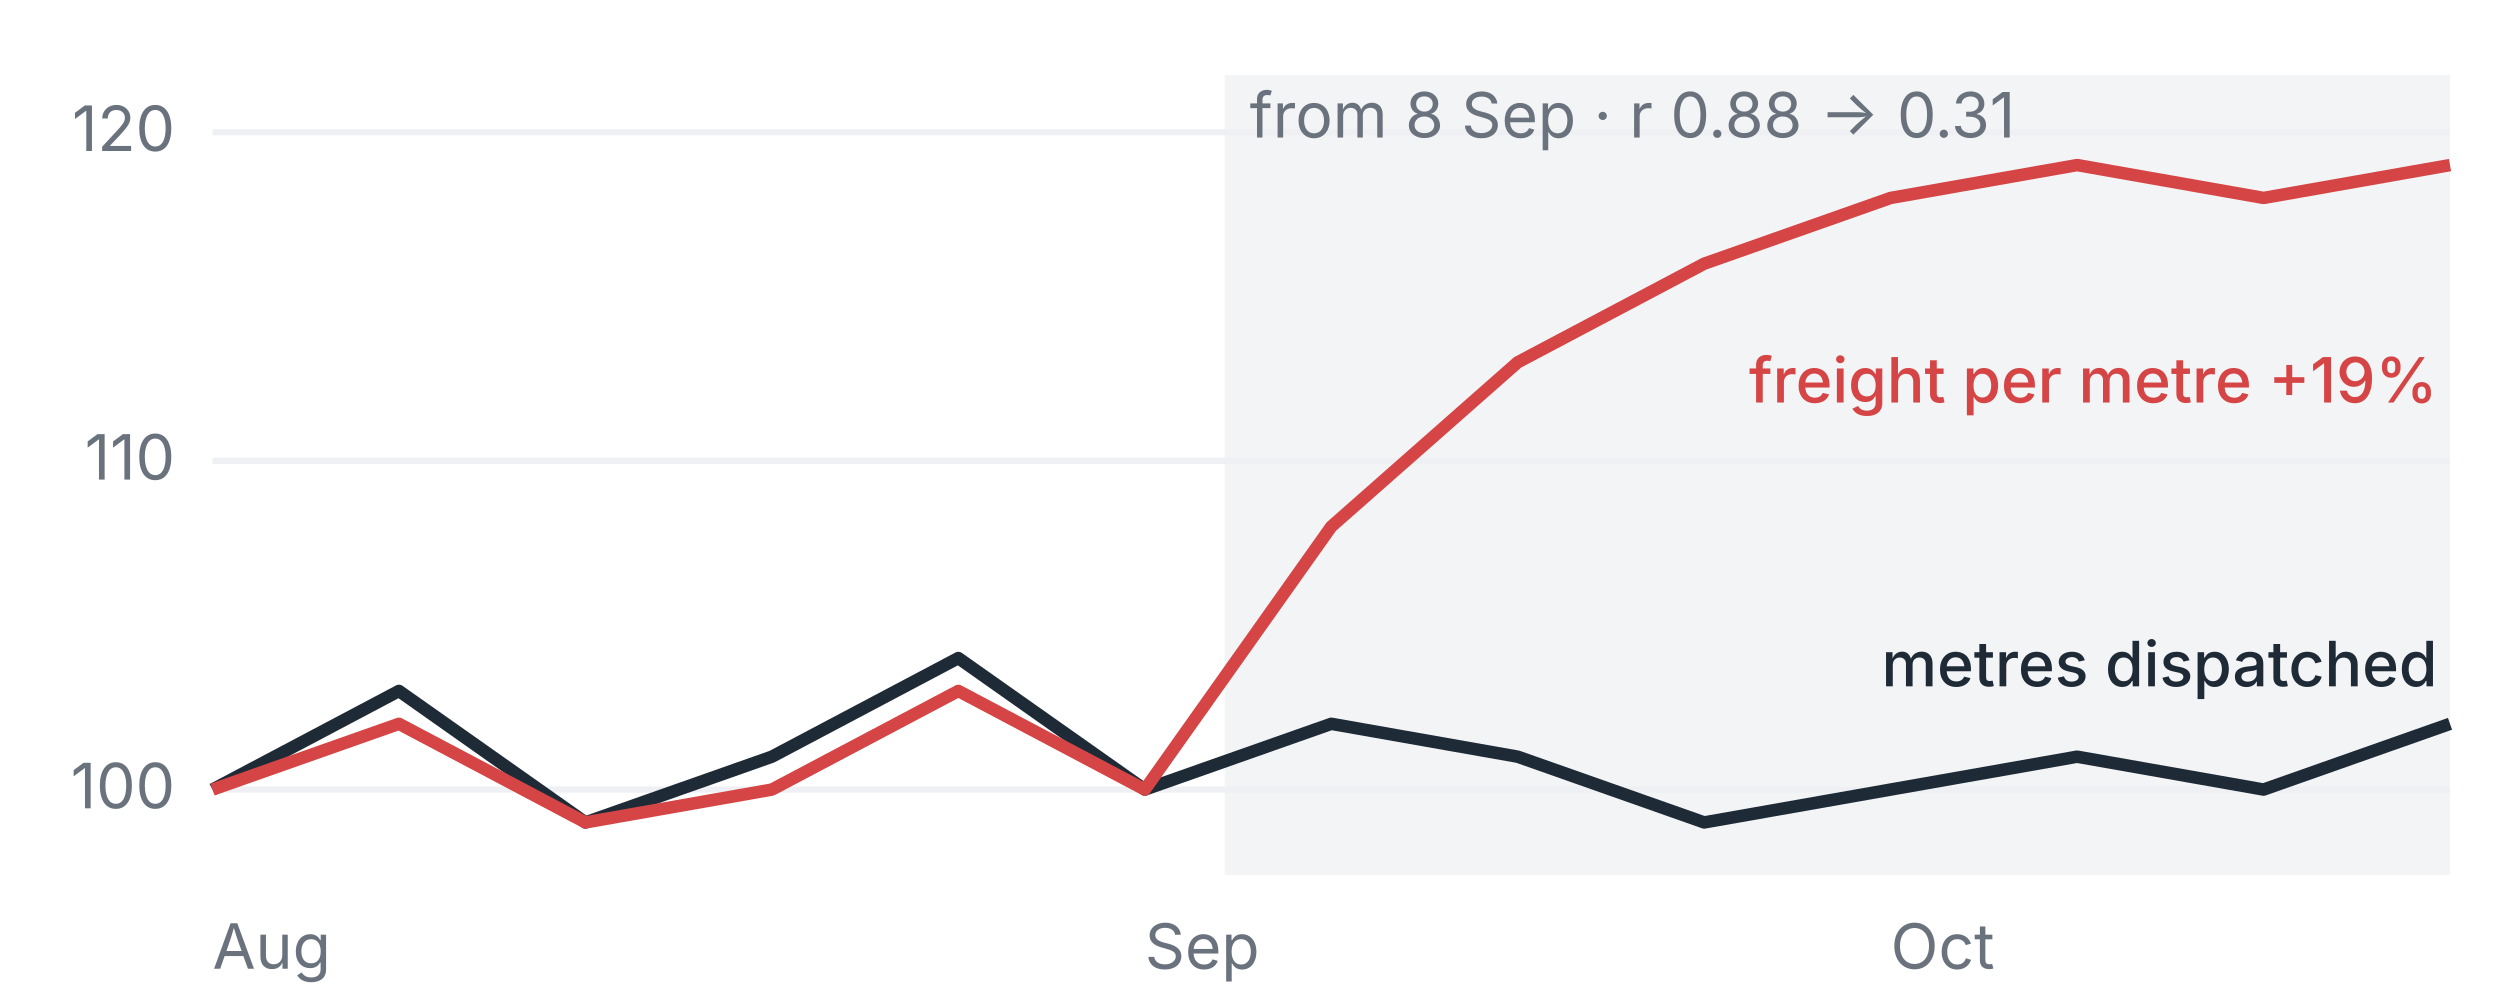
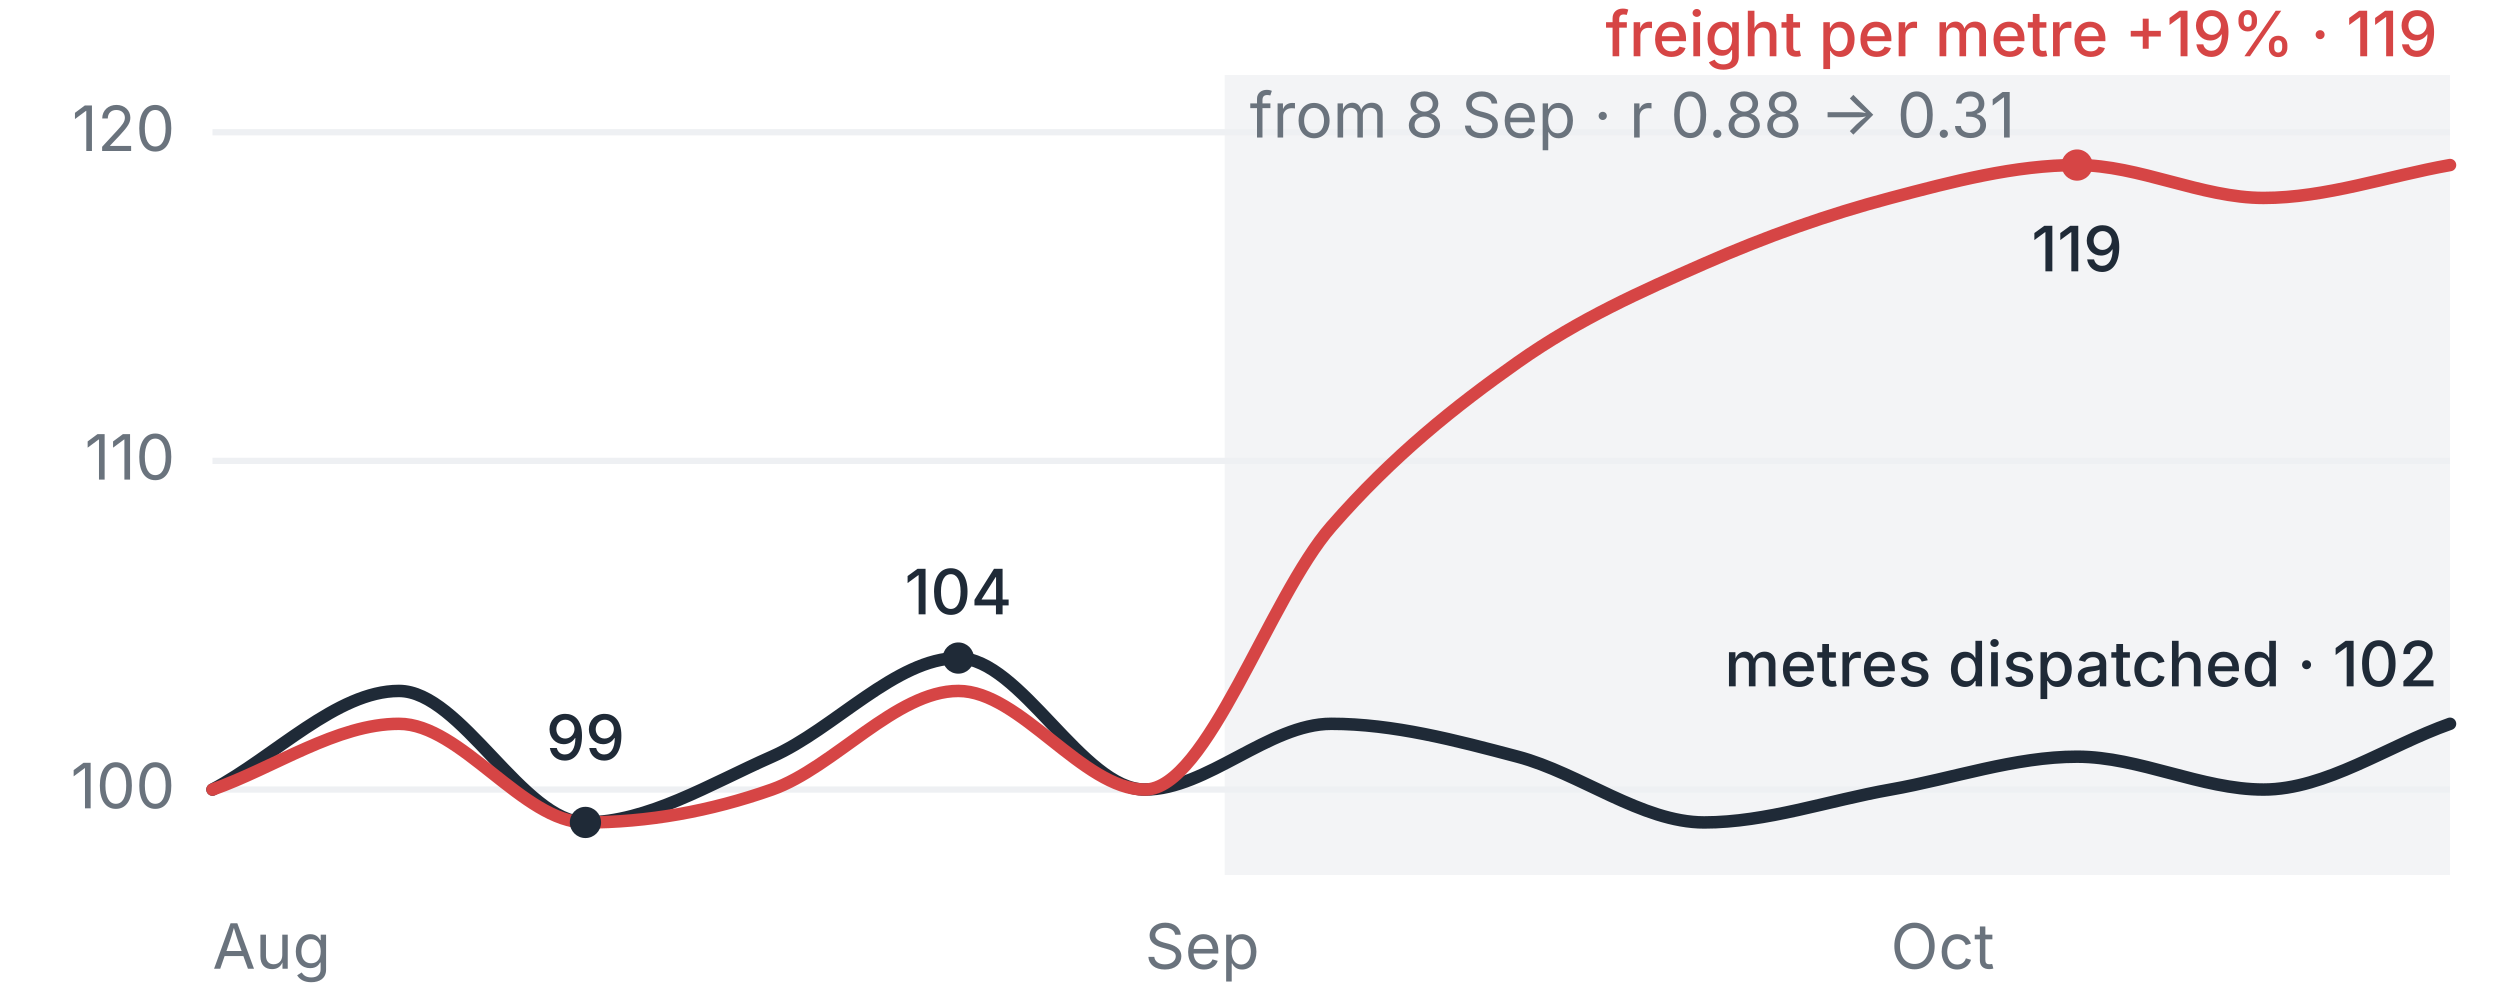
<svg xmlns="http://www.w3.org/2000/svg" width="400" height="160" viewBox="0 0 400 160" role="img" aria-label="Freight per metre rose 19% from 8 Sep 2026 while metres dispatched stayed level; correlation fell from 0.88 to 0.31." font-family="Inter, sans-serif" data-chart="demo:p6:freight">
  <rect x="195.95" y="12" width="196.05" height="128" fill="#F3F4F6" />
  <line x1="34" x2="392" y1="126.33" y2="126.33" stroke="#EEF0F3" />
  <text x="28" y="129.33" font-size="10" fill="#6A737D" text-anchor="end" font-weight="400">100</text>
  <line x1="34" x2="392" y1="73.74" y2="73.74" stroke="#EEF0F3" />
  <text x="28" y="76.74" font-size="10" fill="#6A737D" text-anchor="end" font-weight="400">110</text>
  <line x1="34" x2="392" y1="21.16" y2="21.16" stroke="#EEF0F3" />
  <text x="28" y="24.16" font-size="10" fill="#6A737D" text-anchor="end" font-weight="400">120</text>
  <text x="34" y="155" font-size="10" fill="#6A737D" text-anchor="start" font-weight="400">Aug</text>
  <text x="183.17" y="155" font-size="10" fill="#6A737D" text-anchor="start" font-weight="400">Sep</text>
  <text x="302.5" y="155" font-size="10" fill="#6A737D" text-anchor="start" font-weight="400">Oct</text>
-   <polyline points="34,126.33 63.83,110.55 93.67,131.59 123.5,121.07 153.33,105.29 183.17,126.33 213,115.81 242.83,121.07 272.67,131.59 302.5,126.33 332.33,121.07 362.17,126.33 392,115.81" fill="none" stroke="#1F2A37" stroke-width="2" stroke-linejoin="round" />
-   <polyline points="34,126.33 63.83,115.81 93.67,131.59 123.5,126.33 153.33,110.55 183.17,126.33 213,84.26 242.83,57.97 272.67,42.19 302.5,31.67 332.33,26.41 362.17,31.67 392,26.41" fill="none" stroke="#D64545" stroke-width="2" stroke-linejoin="round" />
+   <path d="M 34,126.33 C 43.94,121.07 53.89,110.55 63.83,110.55 C 73.78,110.55 83.72,131.59 93.67,131.59 C 103.61,131.59 113.56,125.45 123.5,121.07 C 133.44,116.69 143.39,105.29 153.33,105.29 C 163.28,105.29 173.22,126.33 183.17,126.33 C 193.11,126.33 203.06,115.81 213,115.81 C 222.94,115.81 232.89,118.44 242.83,121.07 C 252.78,123.7 262.72,131.59 272.67,131.59 C 282.61,131.59 292.56,128.08 302.5,126.33 C 312.44,124.57 322.39,121.07 332.33,121.07 C 342.28,121.07 352.22,126.33 362.17,126.33 C 372.11,126.33 382.06,119.32 392,115.81" fill="none" stroke="#1F2A37" stroke-width="2" stroke-linejoin="round" stroke-linecap="round" />
+   <path d="M 34,126.33 C 43.94,122.82 53.89,115.81 63.83,115.81 C 73.78,115.81 83.72,131.59 93.67,131.59 C 103.61,131.59 113.56,129.83 123.5,126.33 C 133.44,122.82 143.39,110.55 153.33,110.55 C 163.28,110.55 173.22,126.33 183.17,126.33 C 193.11,126.33 203.06,95.65 213,84.26 C 222.94,72.86 232.89,64.98 242.83,57.97 C 252.78,50.95 262.72,46.57 272.67,42.19 C 282.61,37.81 292.56,34.3 302.5,31.67 C 312.44,29.04 322.39,26.41 332.33,26.41 C 342.28,26.41 352.22,31.67 362.17,31.67 C 372.11,31.67 382.06,28.17 392,26.41" fill="none" stroke="#D64545" stroke-width="2" stroke-linejoin="round" stroke-linecap="round" />
+   <circle cx="153.33" cy="105.29" r="2.5" fill="#1F2A37" />
+   <circle cx="93.67" cy="131.59" r="2.5" fill="#1F2A37" />
+   <circle cx="332.33" cy="26.41" r="2.5" fill="#D64545" />
  <text x="199.95" y="22" font-size="10" fill="#6A737D" text-anchor="start" font-weight="400">from 8 Sep · r 0.88 → 0.31</text>
-   <text x="390" y="109.81" font-size="10" fill="#1F2A37" text-anchor="end" font-weight="500">metres dispatched</text>
-   <text x="390" y="64.41" font-size="10" fill="#D64545" text-anchor="end" font-weight="500">freight per metre +19%</text>
+   <text x="390" y="109.81" font-size="10" fill="#1F2A37" text-anchor="end" font-weight="500">metres dispatched · 102</text>
+   <text x="390" y="9" font-size="10" fill="#D64545" text-anchor="end" font-weight="500">freight per metre +19% · 119</text>
+   <text x="153.33" y="98.29" font-size="10" fill="#1F2A37" text-anchor="middle" font-weight="500">104</text>
+   <text x="93.67" y="121.59" font-size="10" fill="#1F2A37" text-anchor="middle" font-weight="500">99</text>
+   <text x="332.33" y="43.41" font-size="10" fill="#1F2A37" text-anchor="middle" font-weight="500">119</text>
+   <circle cx="34" cy="126.33" r="7" fill="transparent" />
+   <circle cx="63.83" cy="110.55" r="7" fill="transparent" />
+   <circle cx="93.67" cy="131.59" r="7" fill="transparent" />
+   <circle cx="123.5" cy="121.07" r="7" fill="transparent" />
+   <circle cx="153.33" cy="105.29" r="7" fill="transparent" />
+   <circle cx="183.17" cy="126.33" r="7" fill="transparent" />
+   <circle cx="213" cy="115.81" r="7" fill="transparent" />
+   <circle cx="242.83" cy="121.07" r="7" fill="transparent" />
+   <circle cx="272.67" cy="131.59" r="7" fill="transparent" />
+   <circle cx="302.5" cy="126.33" r="7" fill="transparent" />
+   <circle cx="332.33" cy="121.07" r="7" fill="transparent" />
+   <circle cx="362.17" cy="126.33" r="7" fill="transparent" />
+   <circle cx="392" cy="115.81" r="7" fill="transparent" />
+   <circle cx="34" cy="126.33" r="7" fill="transparent" />
+   <circle cx="63.83" cy="115.81" r="7" fill="transparent" />
+   <circle cx="93.67" cy="131.59" r="7" fill="transparent" />
+   <circle cx="123.5" cy="126.33" r="7" fill="transparent" />
+   <circle cx="153.33" cy="110.55" r="7" fill="transparent" />
+   <circle cx="183.17" cy="126.33" r="7" fill="transparent" />
+   <circle cx="213" cy="84.26" r="7" fill="transparent" />
+   <circle cx="242.83" cy="57.97" r="7" fill="transparent" />
+   <circle cx="272.67" cy="42.19" r="7" fill="transparent" />
+   <circle cx="302.5" cy="31.67" r="7" fill="transparent" />
+   <circle cx="332.33" cy="26.41" r="7" fill="transparent" />
+   <circle cx="362.17" cy="31.67" r="7" fill="transparent" />
+   <circle cx="392" cy="26.41" r="7" fill="transparent" />
</svg>
